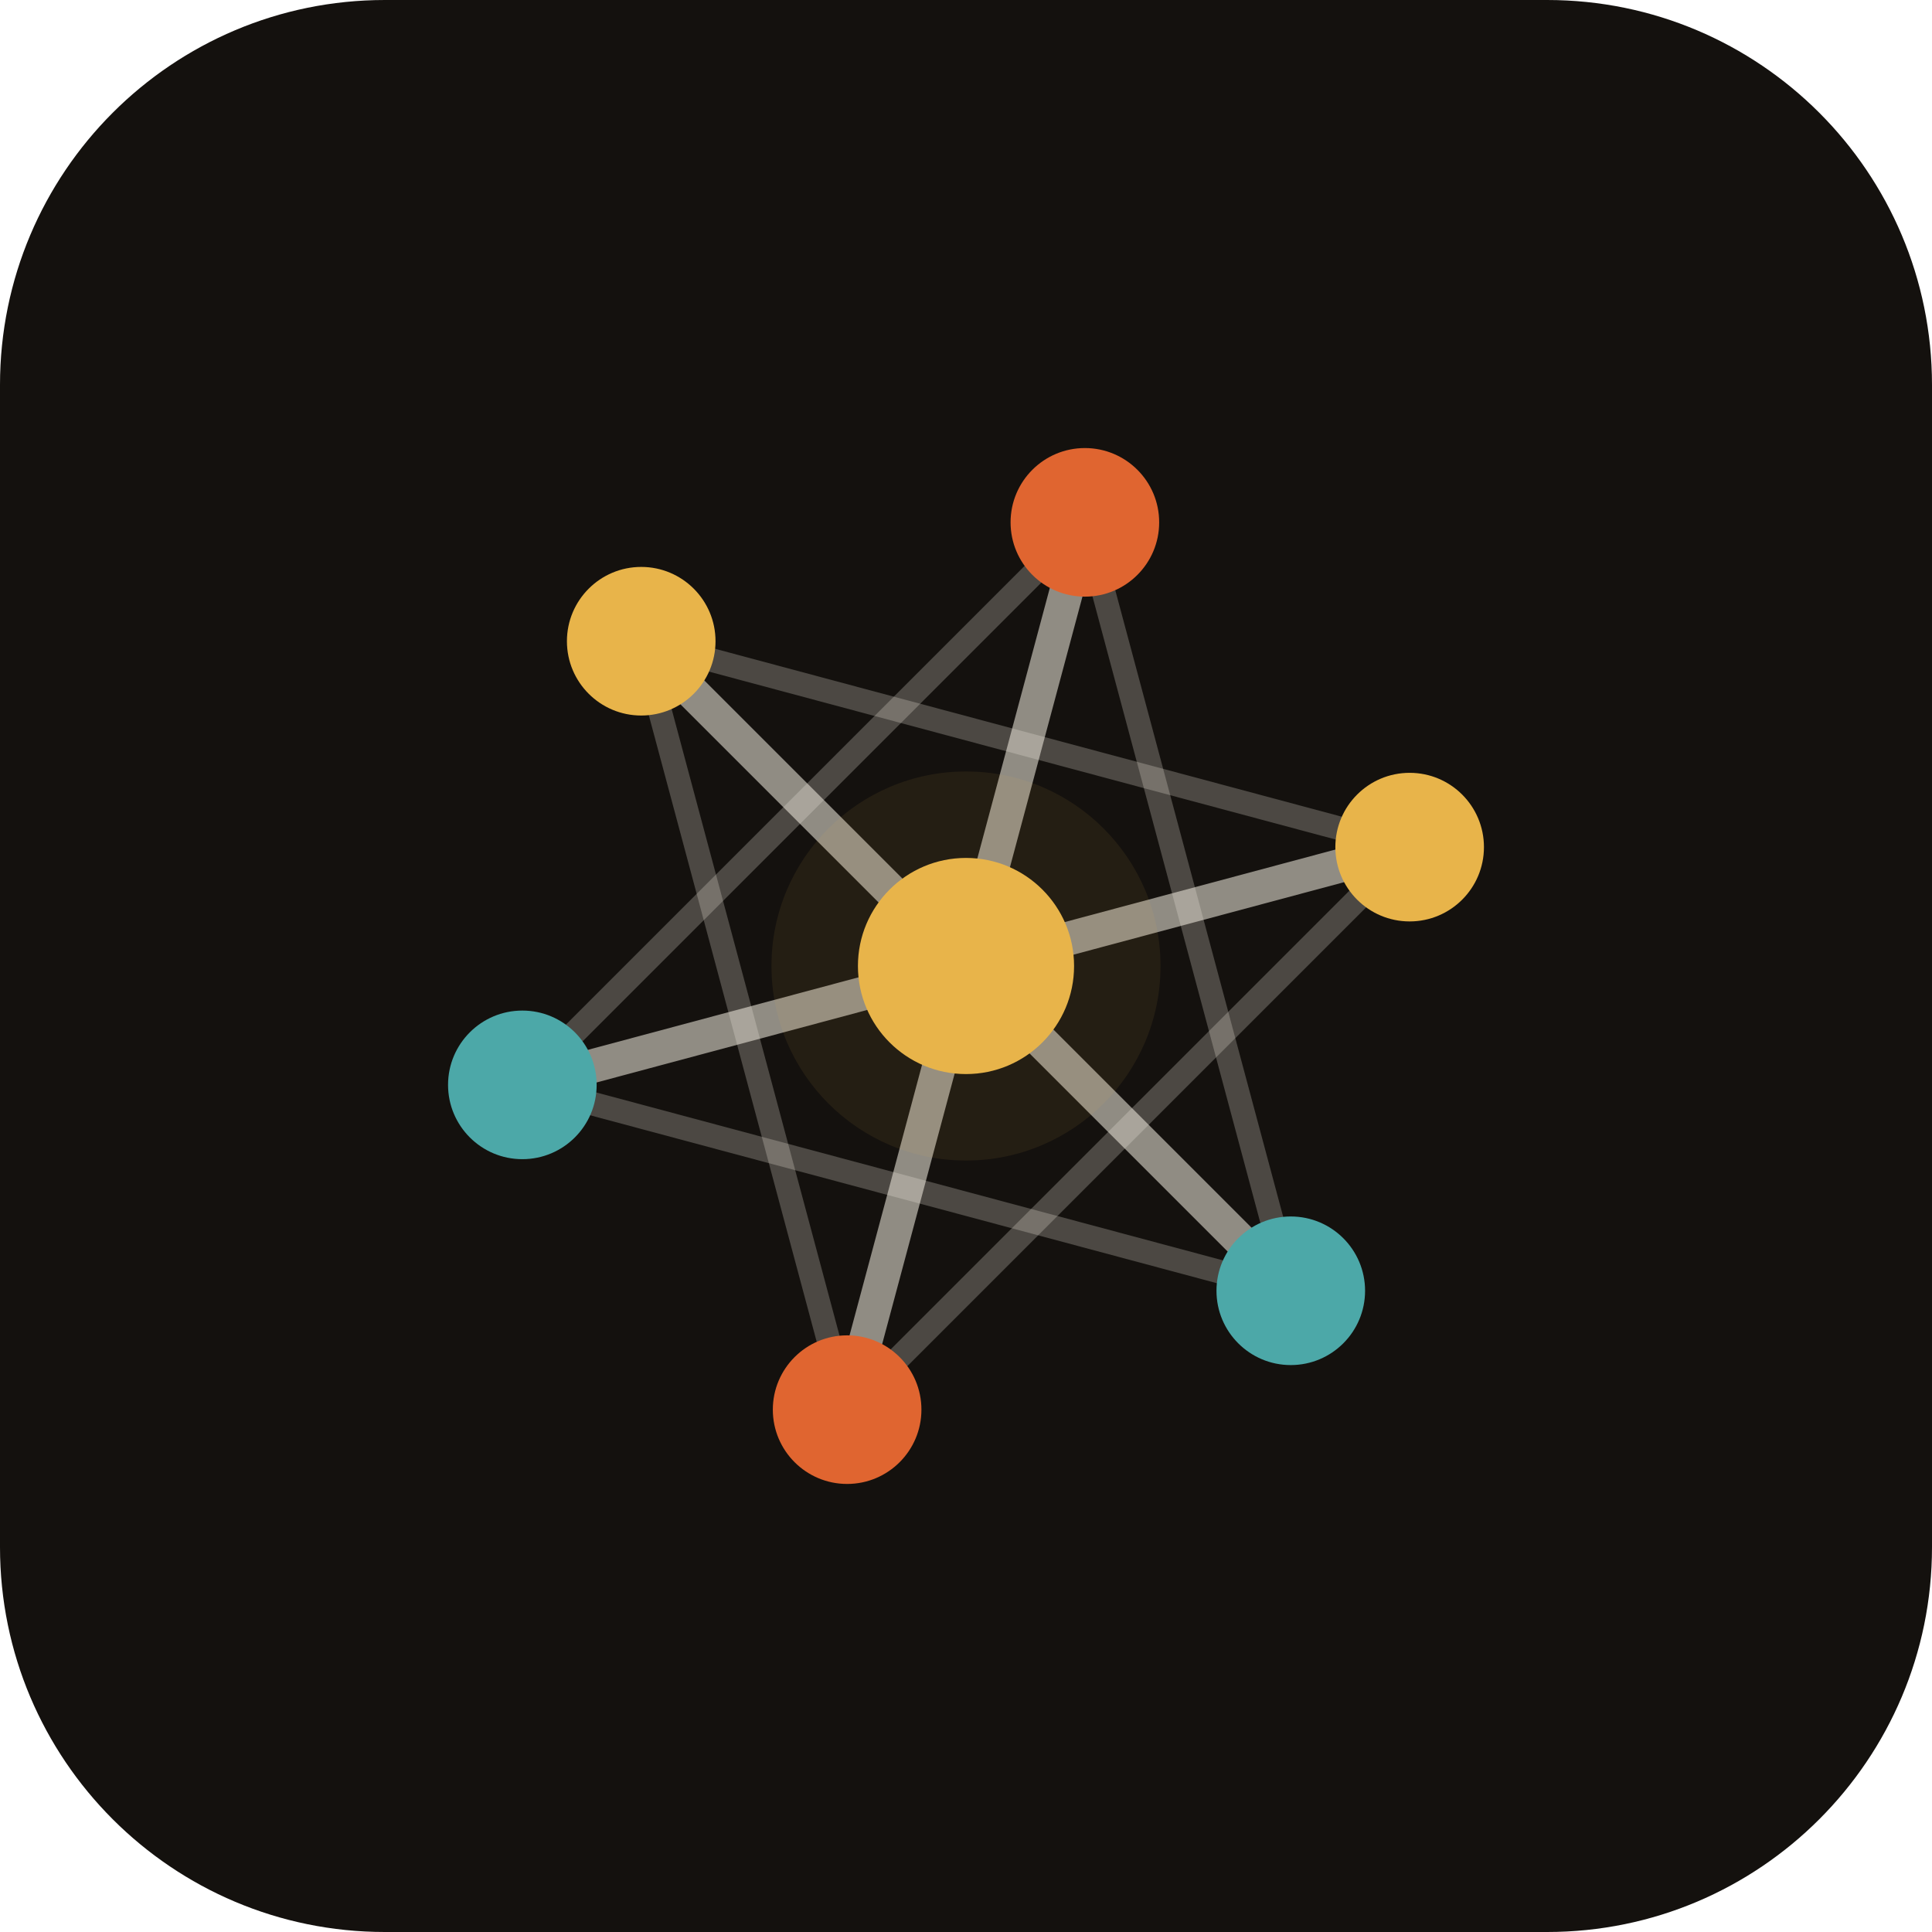
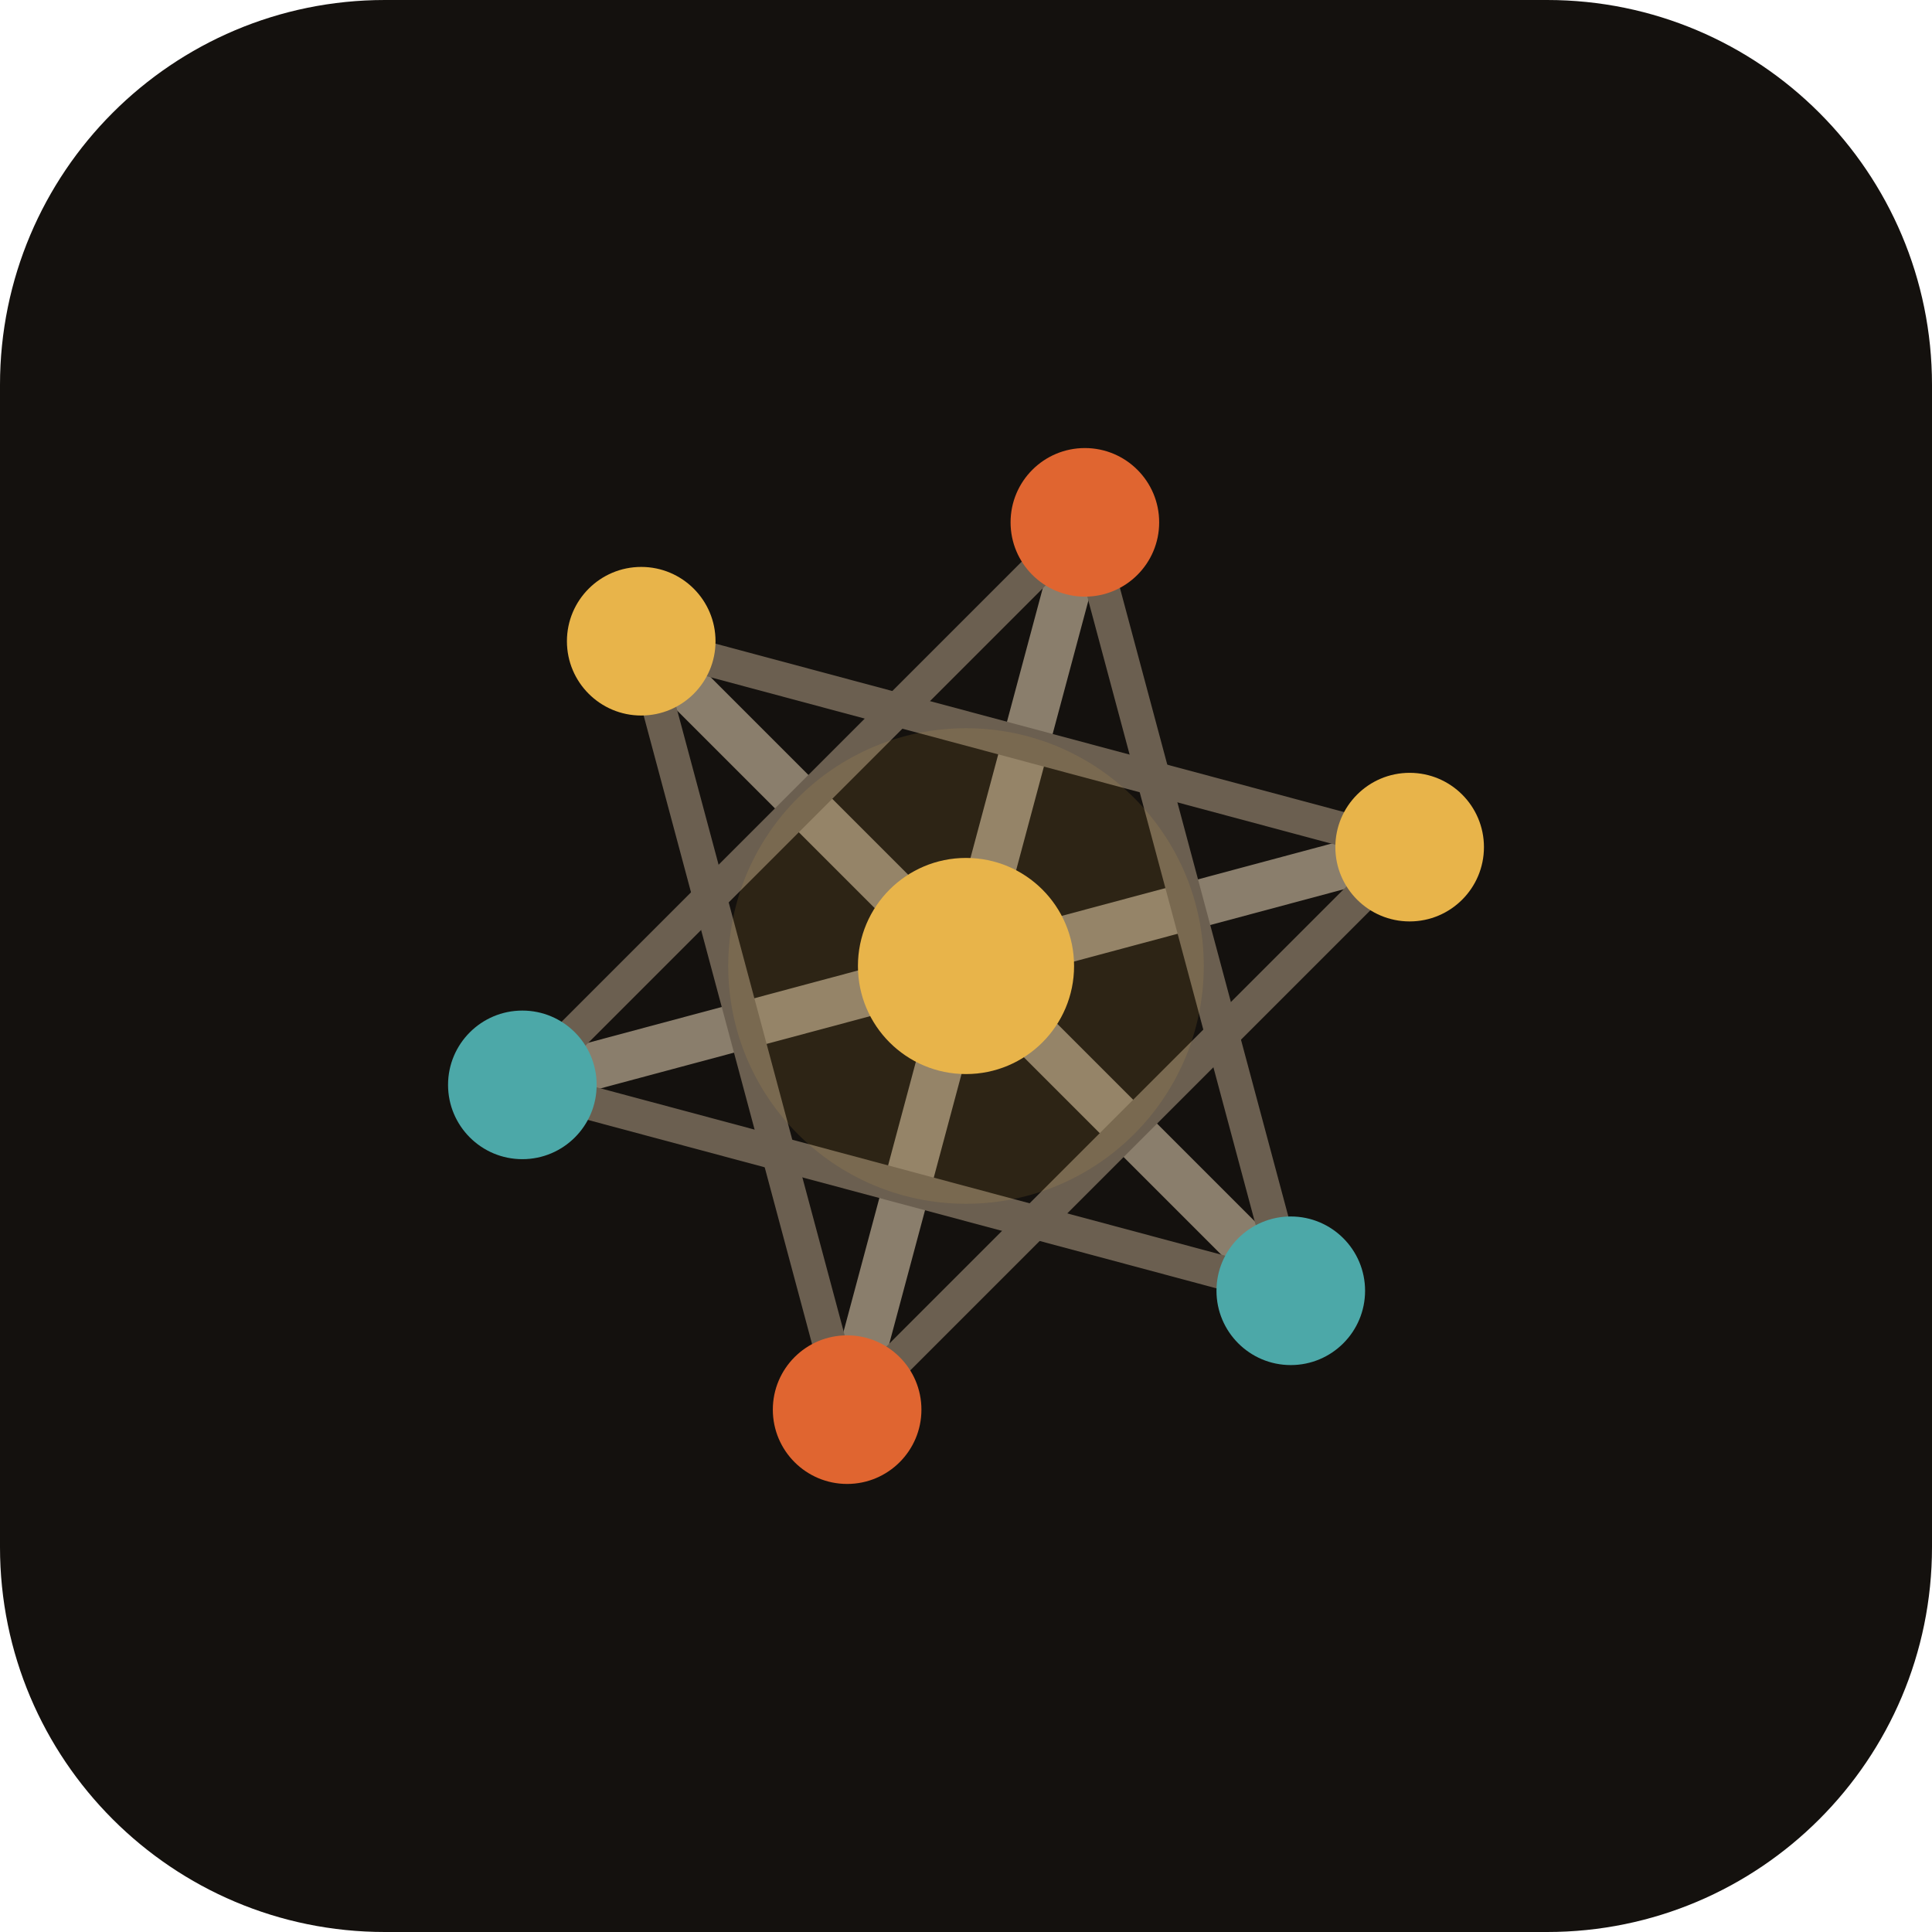
<svg xmlns="http://www.w3.org/2000/svg" viewBox="0 0 512 512" width="512" height="512">
  <rect width="512" height="512" rx="102" fill="#14110e" />
  <g transform="translate(77,77)">
-     <line x1="179" y1="179" x2="210.503" y2="61.428" stroke="#f5f0e4" stroke-width="8.95" opacity="0.55" />
-     <line x1="179" y1="179" x2="296.572" y2="147.497" stroke="#f5f0e4" stroke-width="8.95" opacity="0.55" />
-     <line x1="179" y1="179" x2="265.069" y2="265.069" stroke="#f5f0e4" stroke-width="8.95" opacity="0.55" />
-     <line x1="179" y1="179" x2="147.497" y2="296.572" stroke="#f5f0e4" stroke-width="8.95" opacity="0.55" />
-     <line x1="179" y1="179" x2="61.428" y2="210.503" stroke="#f5f0e4" stroke-width="8.95" opacity="0.55" />
-     <line x1="179" y1="179" x2="92.931" y2="92.931" stroke="#f5f0e4" stroke-width="8.95" opacity="0.55" />
-     <line x1="210.503" y1="61.428" x2="265.069" y2="265.069" stroke="#f5f0e4" stroke-width="6.265" opacity="0.248" />
-     <line x1="296.572" y1="147.497" x2="147.497" y2="296.572" stroke="#f5f0e4" stroke-width="6.265" opacity="0.248" />
-     <line x1="265.069" y1="265.069" x2="61.428" y2="210.503" stroke="#f5f0e4" stroke-width="6.265" opacity="0.248" />
-     <line x1="147.497" y1="296.572" x2="92.931" y2="92.931" stroke="#f5f0e4" stroke-width="6.265" opacity="0.248" />
-     <line x1="61.428" y1="210.503" x2="210.503" y2="61.428" stroke="#f5f0e4" stroke-width="6.265" opacity="0.248" />
-     <line x1="92.931" y1="92.931" x2="296.572" y2="147.497" stroke="#f5f0e4" stroke-width="6.265" opacity="0.248" />
-     <circle cx="179" cy="179" r="51.552" fill="#e8b44a" opacity=".08" />
+     <line x1="179" y1="179" x2="210.503" y2="61.428" stroke="#8a7e6c" stroke-width="12.53" stroke-linecap="round" />
+     <line x1="179" y1="179" x2="296.572" y2="147.497" stroke="#8a7e6c" stroke-width="12.53" stroke-linecap="round" />
+     <line x1="179" y1="179" x2="265.069" y2="265.069" stroke="#8a7e6c" stroke-width="12.53" stroke-linecap="round" />
+     <line x1="179" y1="179" x2="147.497" y2="296.572" stroke="#8a7e6c" stroke-width="12.53" stroke-linecap="round" />
+     <line x1="179" y1="179" x2="61.428" y2="210.503" stroke="#8a7e6c" stroke-width="12.53" stroke-linecap="round" />
+     <line x1="179" y1="179" x2="92.931" y2="92.931" stroke="#8a7e6c" stroke-width="12.53" stroke-linecap="round" />
+     <line x1="210.503" y1="61.428" x2="265.069" y2="265.069" stroke="#6b5f50" stroke-width="8.95" stroke-linecap="round" />
+     <line x1="296.572" y1="147.497" x2="147.497" y2="296.572" stroke="#6b5f50" stroke-width="8.95" stroke-linecap="round" />
+     <line x1="265.069" y1="265.069" x2="61.428" y2="210.503" stroke="#6b5f50" stroke-width="8.95" stroke-linecap="round" />
+     <line x1="147.497" y1="296.572" x2="92.931" y2="92.931" stroke="#6b5f50" stroke-width="8.95" stroke-linecap="round" />
+     <line x1="61.428" y1="210.503" x2="210.503" y2="61.428" stroke="#6b5f50" stroke-width="8.95" stroke-linecap="round" />
+     <line x1="92.931" y1="92.931" x2="296.572" y2="147.497" stroke="#6b5f50" stroke-width="8.95" stroke-linecap="round" />
+     <circle cx="179" cy="179" r="63.008" fill="#e8b44a" opacity=".12" />
    <circle cx="179" cy="179" r="28.64" fill="#e8b44a" />
    <circle cx="210.503" cy="61.428" r="19.69" fill="#e06530" />
    <circle cx="296.572" cy="147.497" r="19.69" fill="#e8b44a" />
    <circle cx="265.069" cy="265.069" r="19.69" fill="#4ca8a8" />
    <circle cx="147.497" cy="296.572" r="19.69" fill="#e06530" />
    <circle cx="61.428" cy="210.503" r="19.69" fill="#4ca8a8" />
    <circle cx="92.931" cy="92.931" r="19.69" fill="#e8b44a" />
  </g>
</svg>
